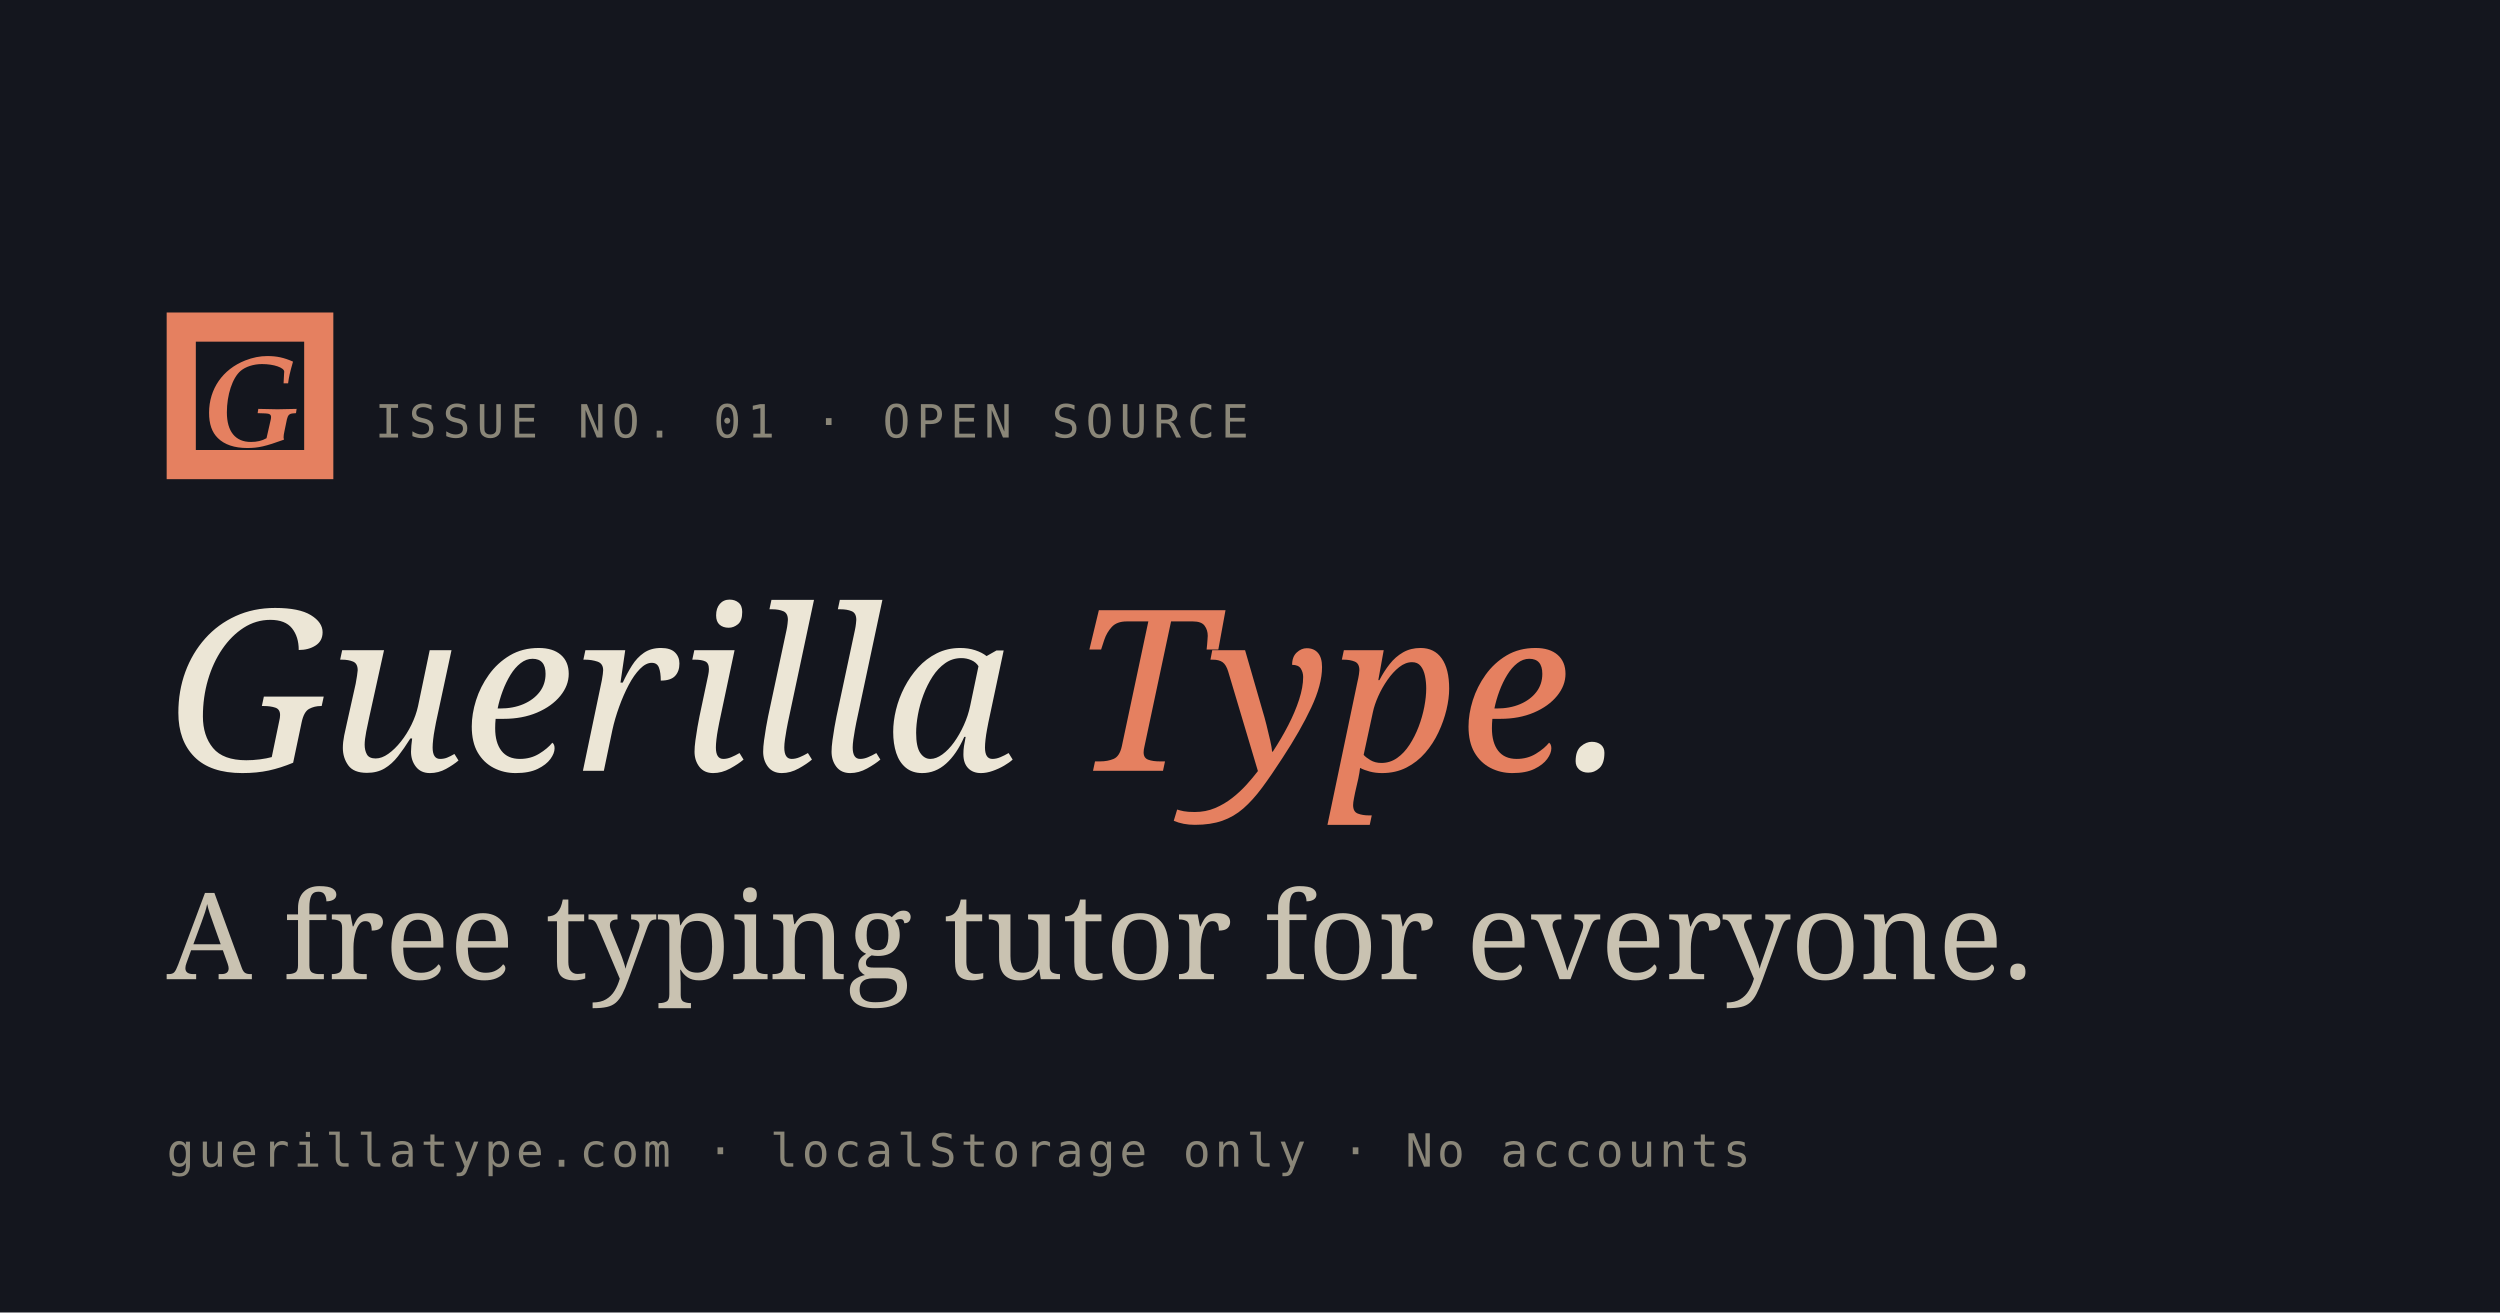
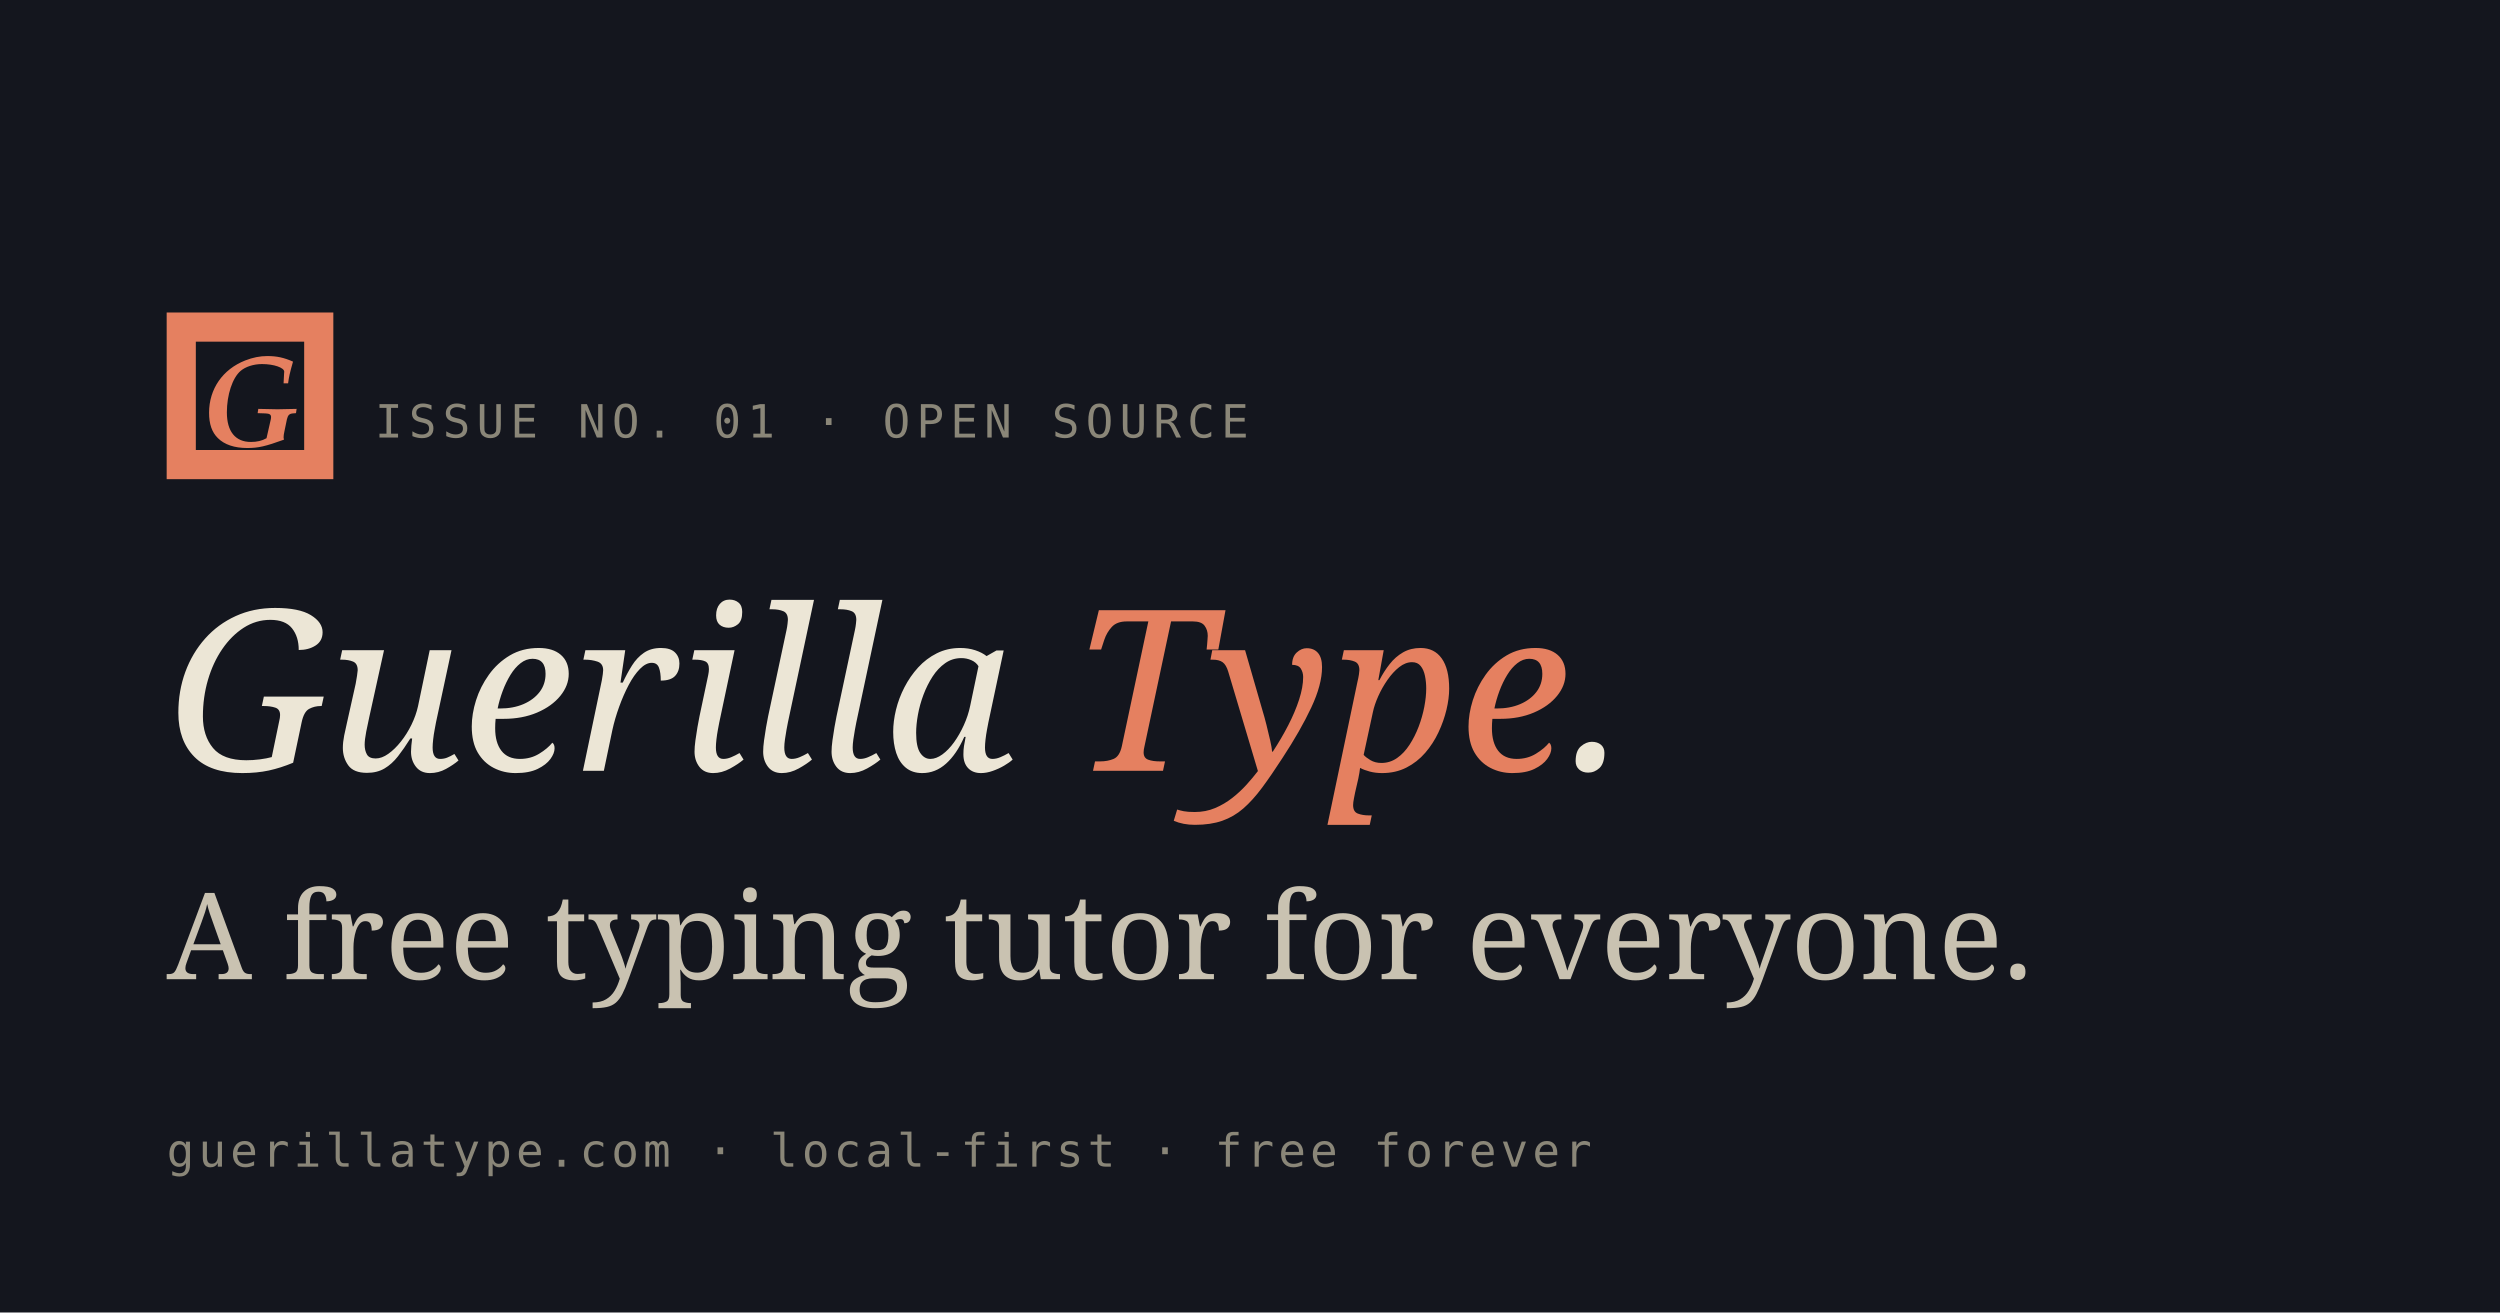
<svg xmlns="http://www.w3.org/2000/svg" viewBox="0 0 1200 630">
  <rect width="1200" height="630" fill="#14161e" />
  <g transform="translate(80,150)">
    <rect width="80" height="80" fill="#e58060" />
    <rect x="14" y="14" width="52" height="52" fill="#14161e" />
    <text x="40" y="64" text-anchor="middle" font-family="Iowan Old Style, Palatino, Georgia, serif" font-size="62" font-weight="700" font-style="italic" fill="#e58060">G</text>
  </g>
  <text x="180" y="210" font-family="ui-monospace,Menlo,monospace" font-size="22" fill="#8a8678" letter-spacing="3">ISSUE NO. 01 · OPEN SOURCE</text>
  <text x="80" y="370" font-family="Iowan Old Style,Georgia,serif" font-size="108" fill="#ece6d6" font-weight="500" font-style="italic">Guerilla <tspan fill="#e58060">Type</tspan>.</text>
  <text x="80" y="470" font-family="Iowan Old Style,Georgia,serif" font-size="58" fill="#c9c2b1" font-weight="400">A free typing tutor for everyone.</text>
-   <text x="80" y="560" font-family="ui-monospace,Menlo,monospace" font-size="22" fill="#8a8678" letter-spacing="2">guerillatype.com · localStorage only · No accounts</text>
+   <text x="80" y="560" font-family="ui-monospace,Menlo,monospace" font-size="22" fill="#8a8678" letter-spacing="2">guerillatype.com · local-first · free forever</text>
</svg>
